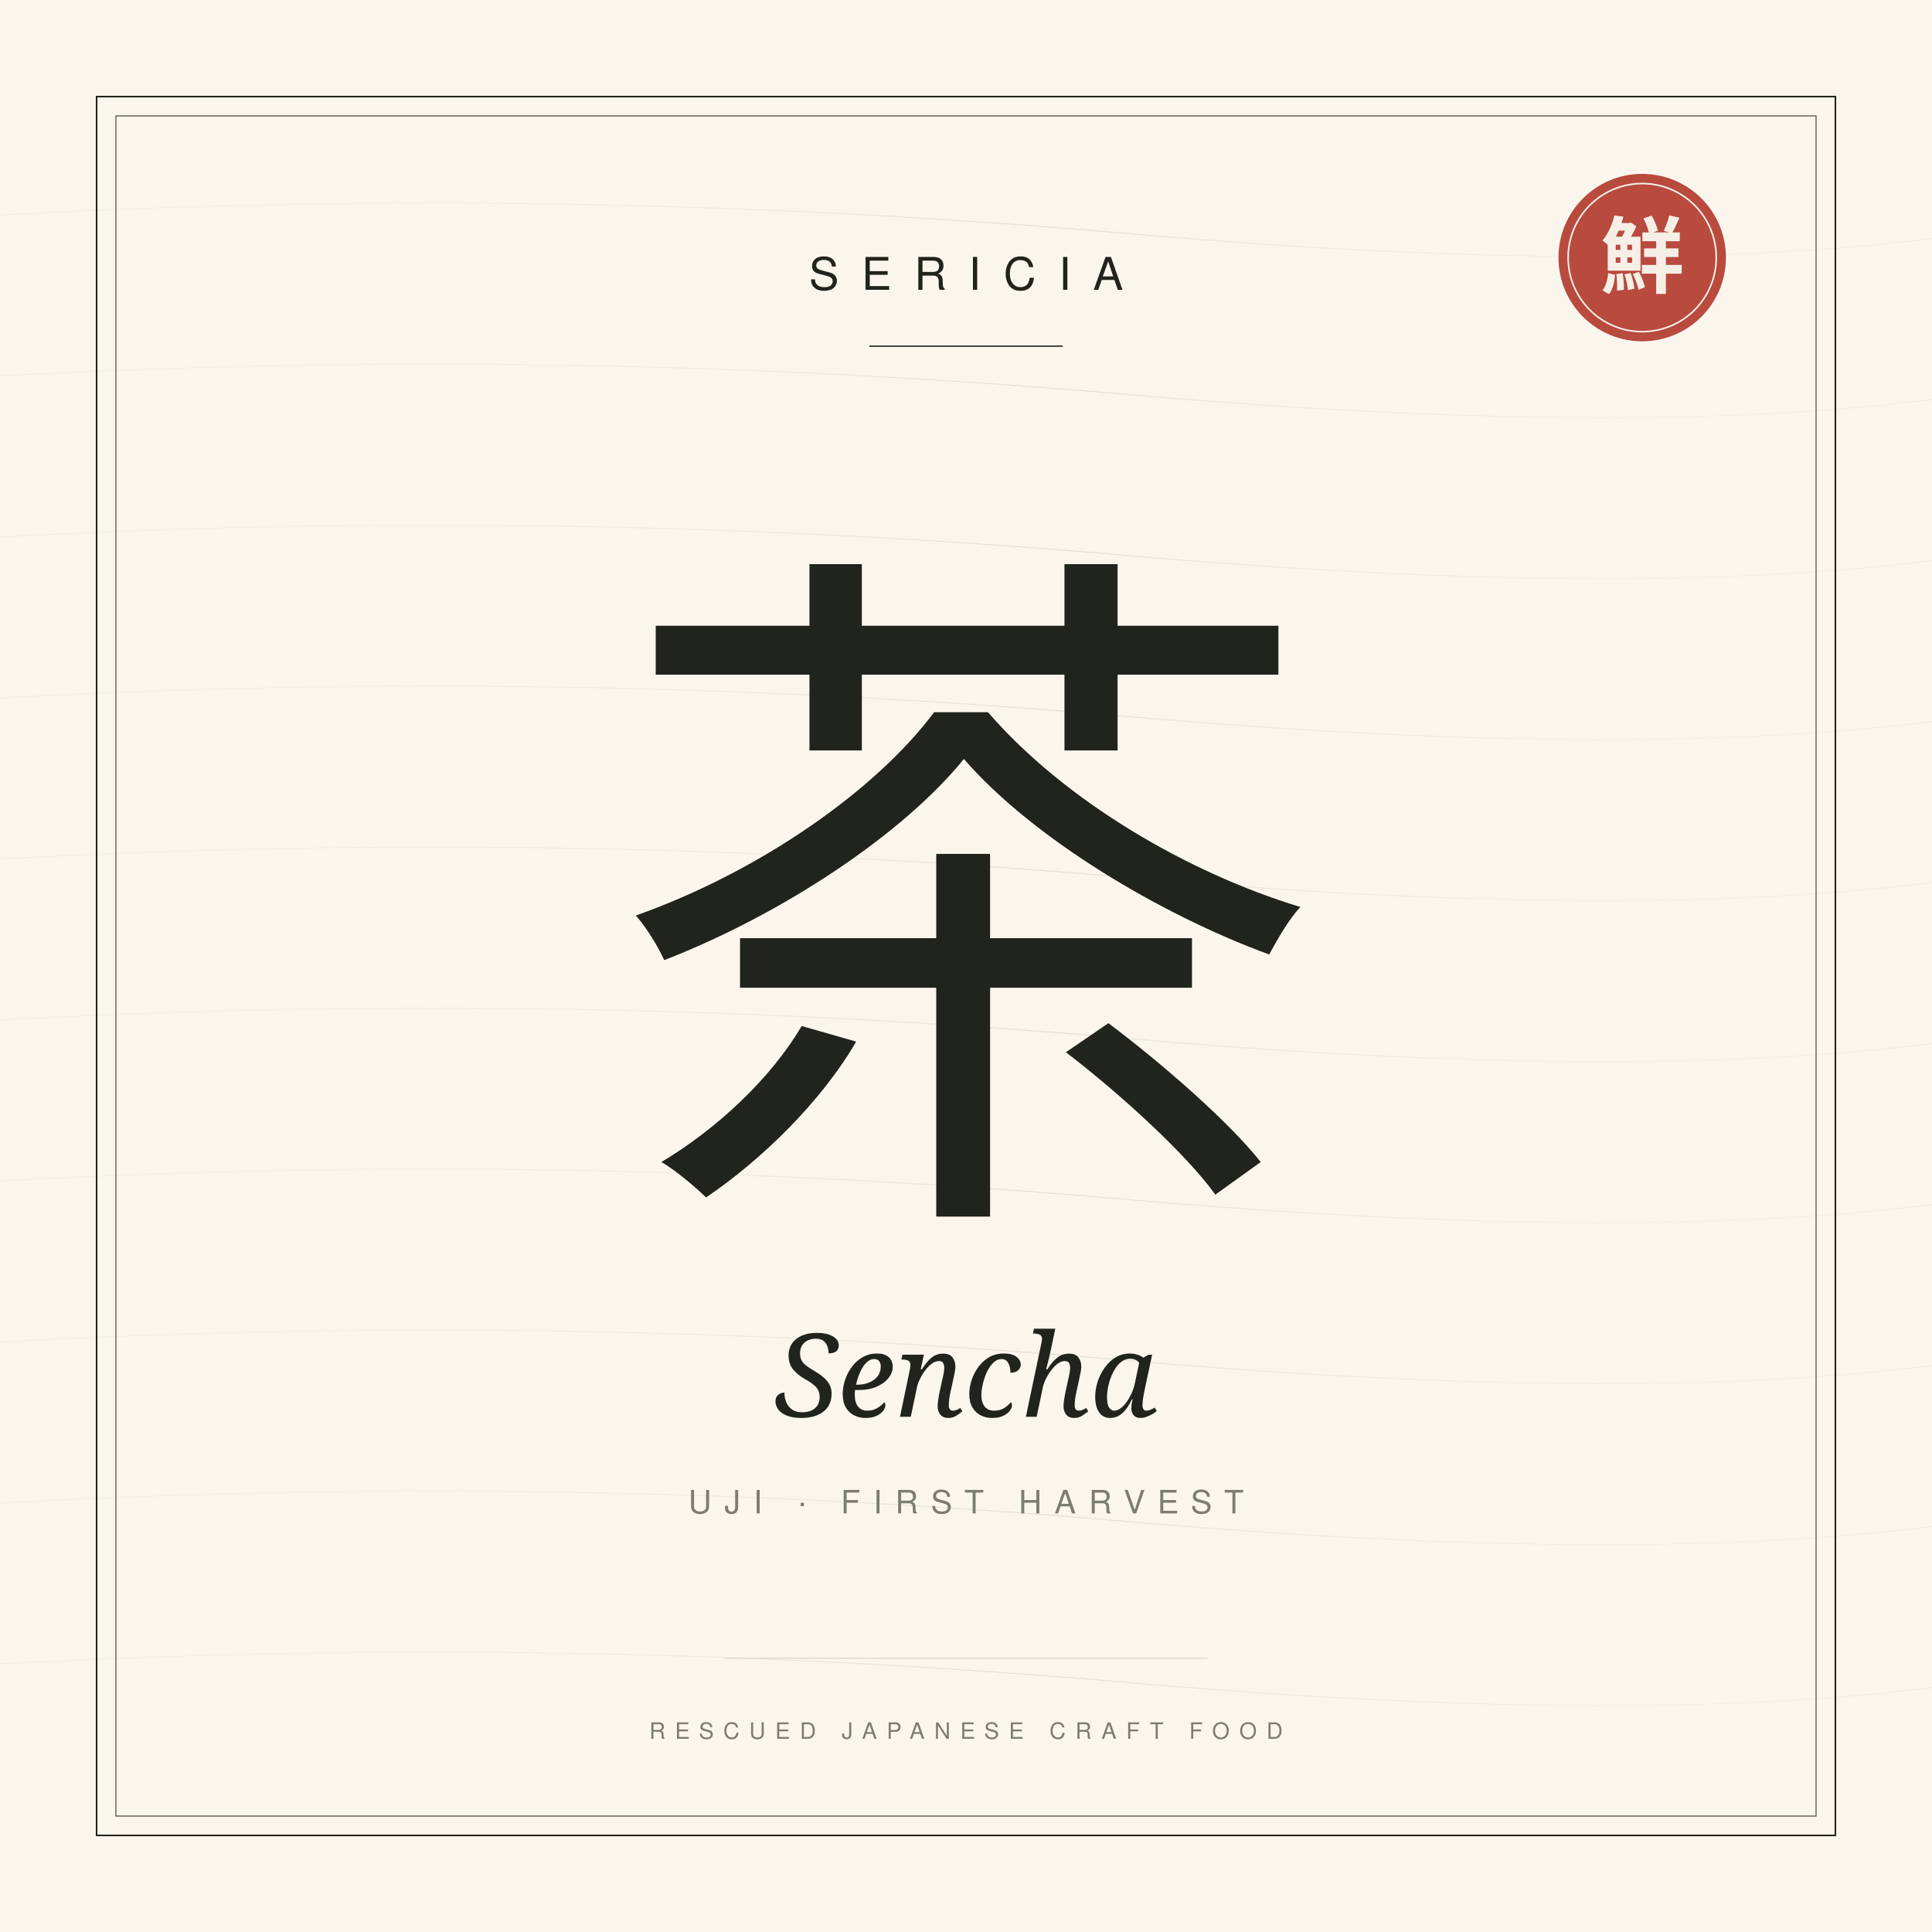
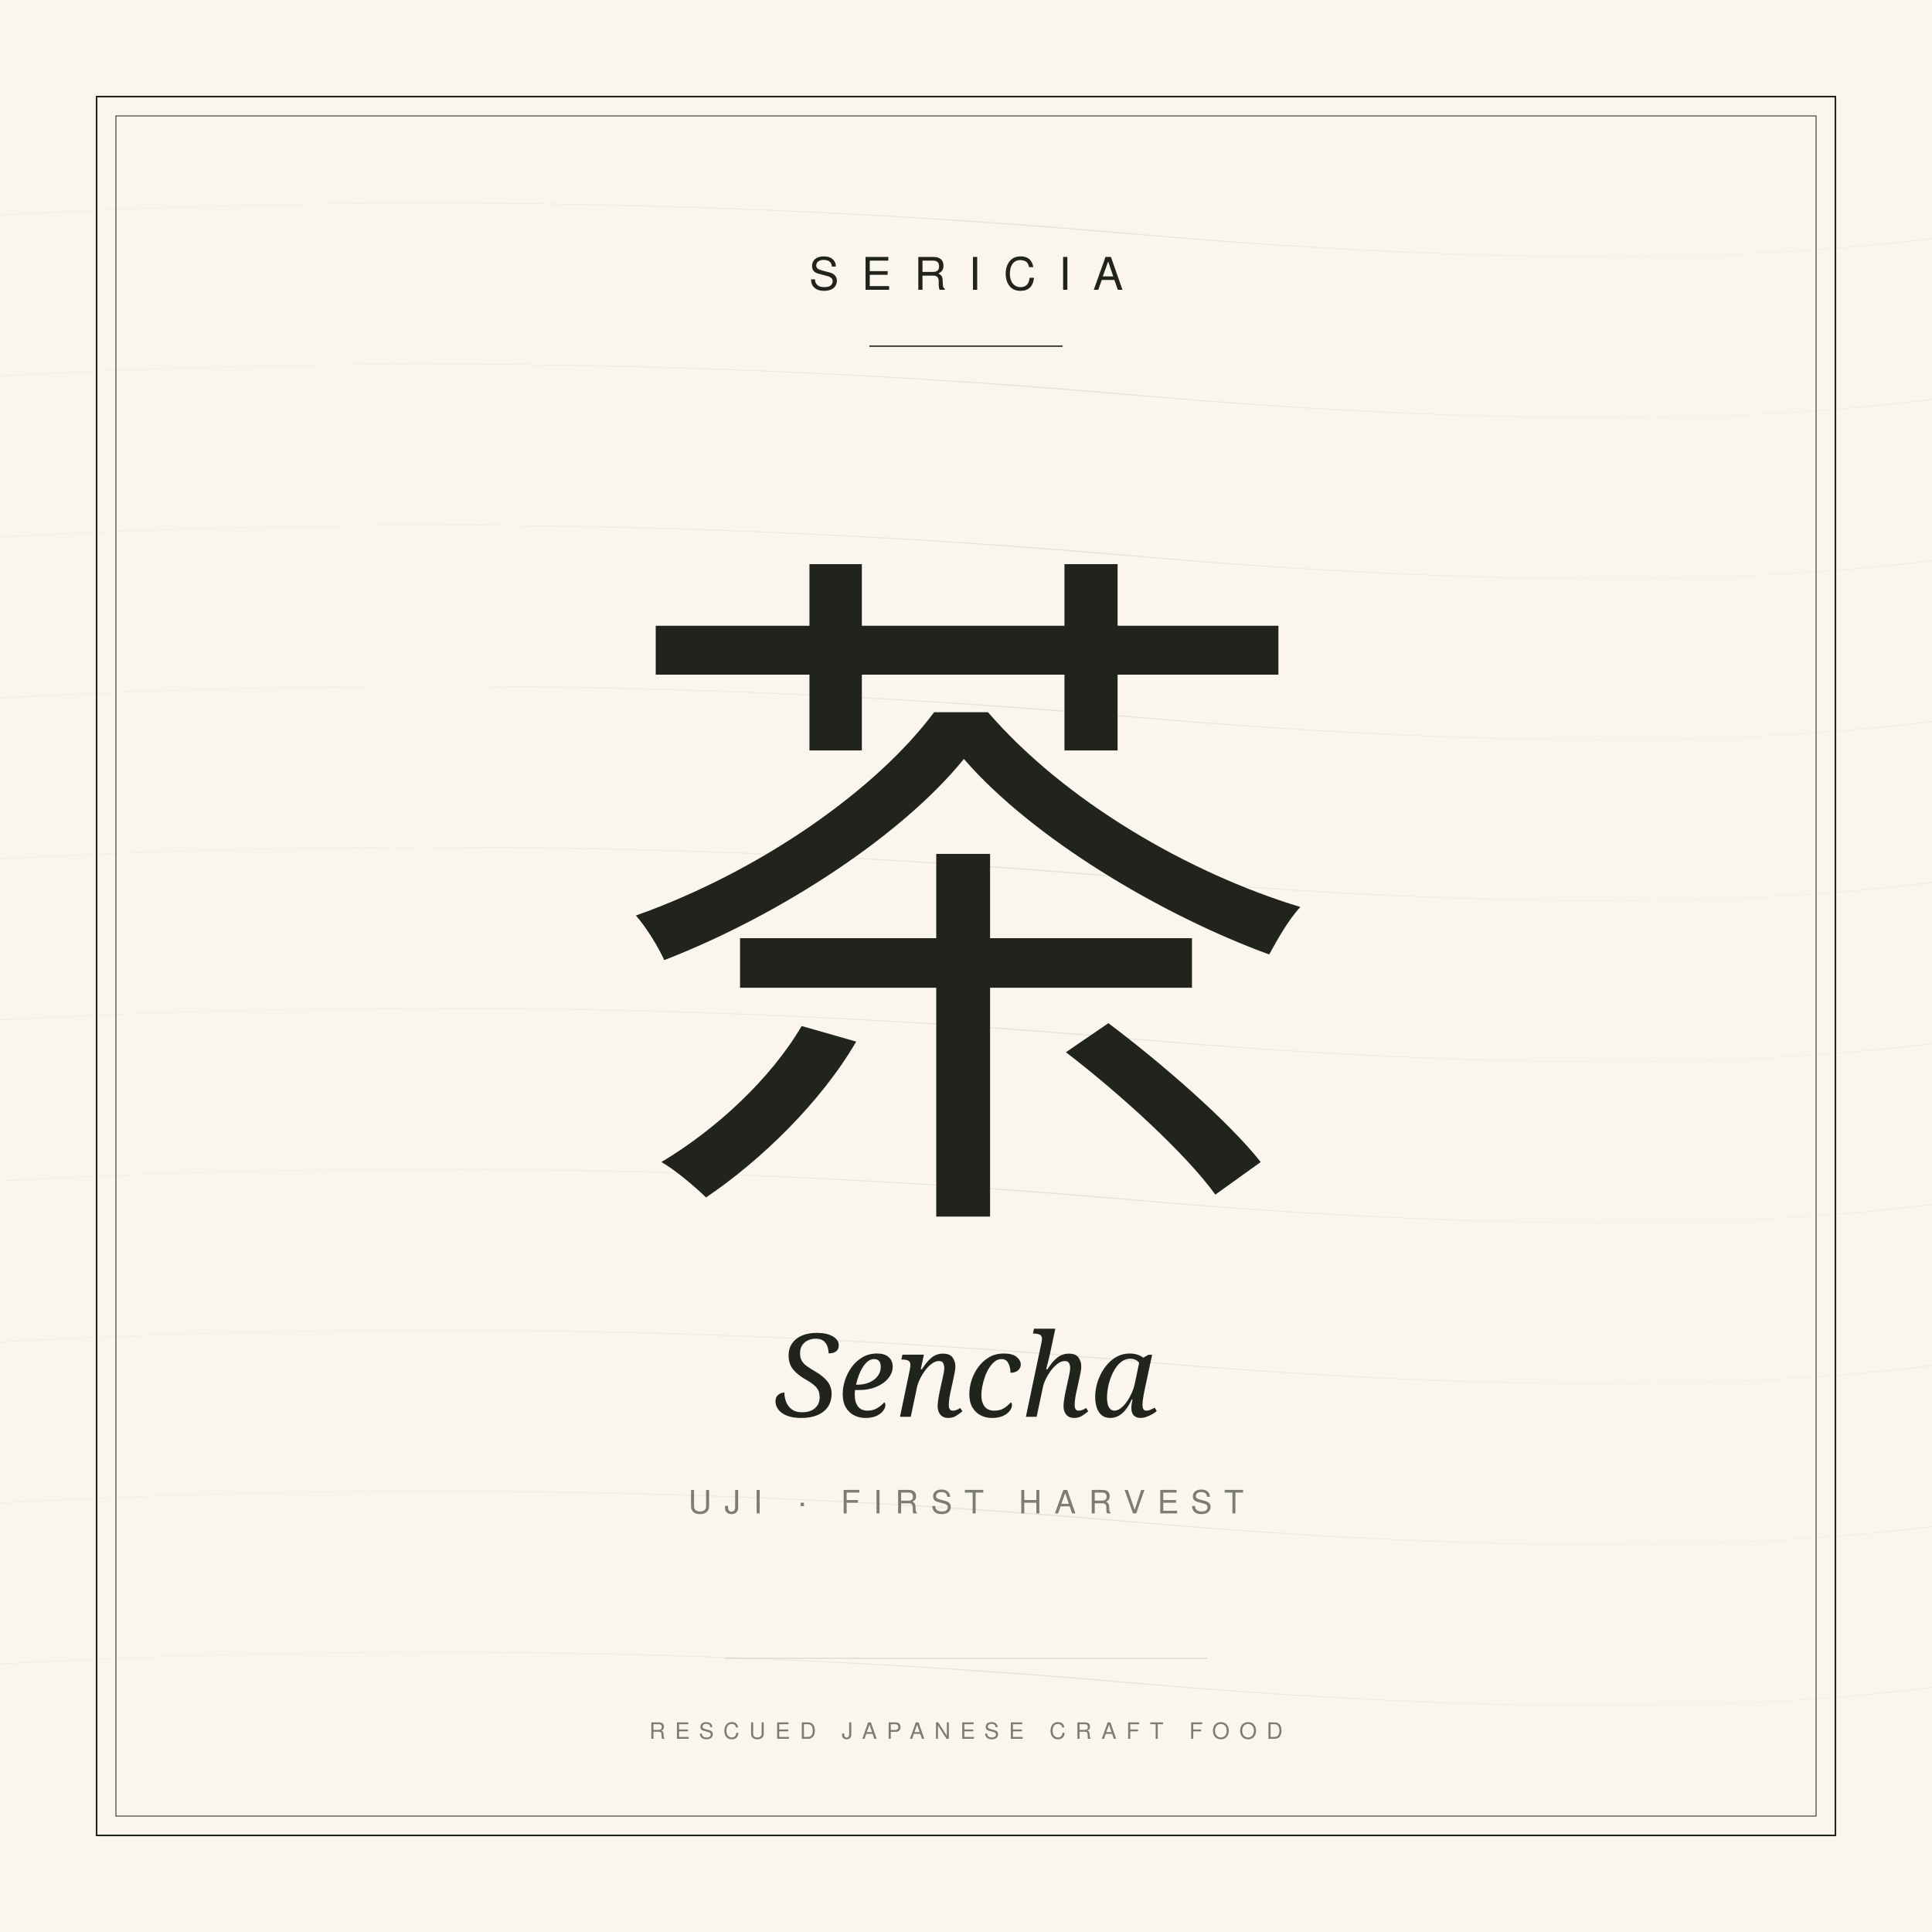
<svg xmlns="http://www.w3.org/2000/svg" viewBox="0 0 1200 1200" role="img" aria-label="Sericia Uji Sencha placeholder">
  <defs>
    <linearGradient id="silk" x1="0" y1="0" x2="1" y2="1">
      <stop offset="0%" stop-color="#5c5d45" stop-opacity="0" />
      <stop offset="50%" stop-color="#5c5d45" stop-opacity="0.28" />
      <stop offset="100%" stop-color="#5c5d45" stop-opacity="0" />
    </linearGradient>
  </defs>
  <rect width="1200" height="1200" fill="#faf6ee" />
  <g opacity="0.55" fill="none" stroke="url(#silk)" stroke-width="0.6">
    <path d="M -100 140 Q 300 110, 700 145 T 1300 130" />
    <path d="M -100 240 Q 300 210, 700 245 T 1300 230" />
    <path d="M -100 340 Q 300 310, 700 345 T 1300 330" />
    <path d="M -100 440 Q 300 410, 700 445 T 1300 430" />
    <path d="M -100 540 Q 300 510, 700 545 T 1300 530" />
    <path d="M -100 640 Q 300 610, 700 645 T 1300 630" />
    <path d="M -100 740 Q 300 710, 700 745 T 1300 730" />
    <path d="M -100 840 Q 300 810, 700 845 T 1300 830" />
    <path d="M -100 940 Q 300 910, 700 945 T 1300 930" />
    <path d="M -100 1040 Q 300 1010, 700 1045 T 1300 1030" />
  </g>
  <rect x="60" y="60" width="1080" height="1080" fill="none" stroke="#21231d" stroke-width="1" />
  <rect x="72" y="72" width="1056" height="1056" fill="none" stroke="#21231d" stroke-width="0.5" />
  <text x="600" y="180" text-anchor="middle" fill="#21231d" font-family="Helvetica, 'Helvetica Neue', Arial, sans-serif" font-size="28" font-weight="300" letter-spacing="14">SERICIA</text>
  <line x1="540" y1="215" x2="660" y2="215" stroke="#21231d" stroke-width="0.8" />
-   <g transform="translate(1020, 160)">
-     <circle r="52" fill="#b84a3e" />
-     <circle r="46" fill="none" stroke="#f5efe6" stroke-width="1" />
-     <text x="0" y="18" text-anchor="middle" font-family="'Noto Serif JP', 'Yu Mincho', serif" font-weight="700" font-size="52" fill="#f5efe6">鮮</text>
-   </g>
  <text x="600" y="720" text-anchor="middle" fill="#21231d" font-family="'Noto Serif JP', 'Yu Mincho', 'Hiragino Mincho ProN', serif" font-size="440" font-weight="300">茶</text>
  <text x="600" y="880" text-anchor="middle" fill="#21231d" font-family="'Cormorant Garamond', 'Playfair Display', Georgia, serif" font-size="72" font-weight="300" font-style="italic">Sencha</text>
  <text x="600" y="940" text-anchor="middle" fill="#7b7d73" font-family="Helvetica, 'Helvetica Neue', Arial, sans-serif" font-size="20" letter-spacing="8">UJI · FIRST HARVEST</text>
  <line x1="450" y1="1030" x2="750" y2="1030" stroke="#d4cfc4" stroke-width="0.5" />
  <text x="600" y="1080" text-anchor="middle" fill="#7b7d73" font-family="Helvetica, 'Helvetica Neue', Arial, sans-serif" font-size="14" letter-spacing="6">RESCUED JAPANESE CRAFT FOOD</text>
</svg>
